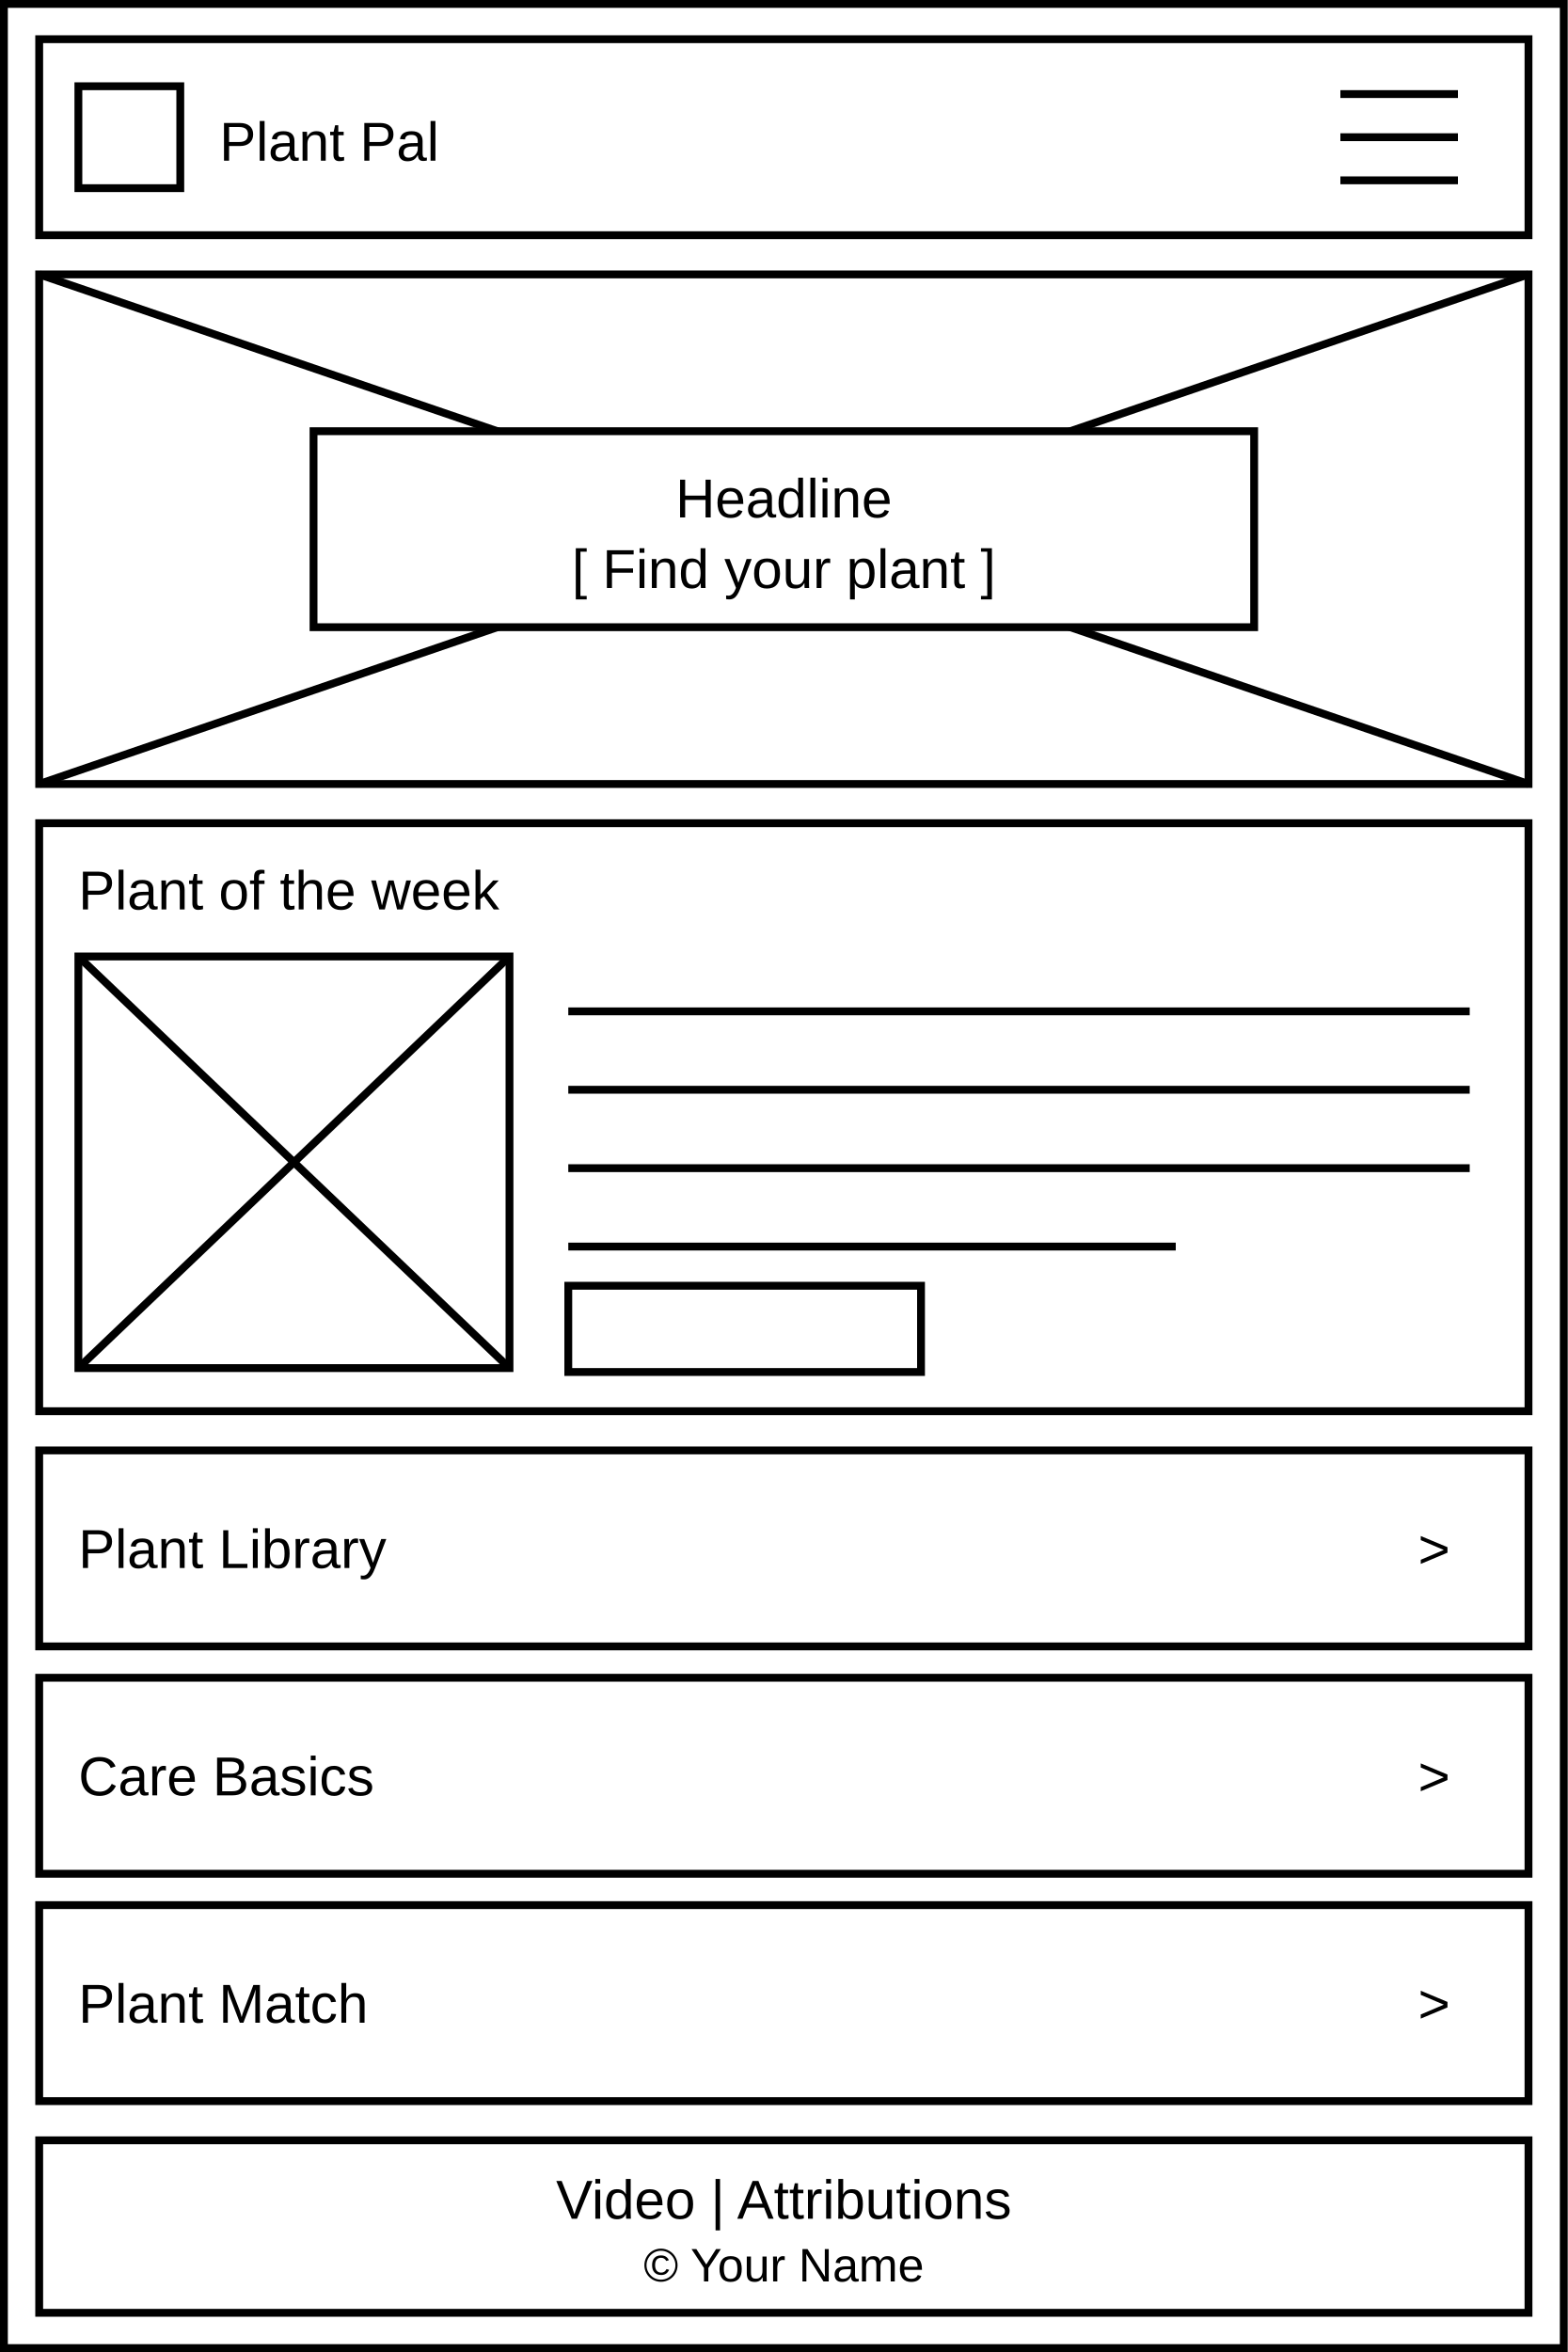
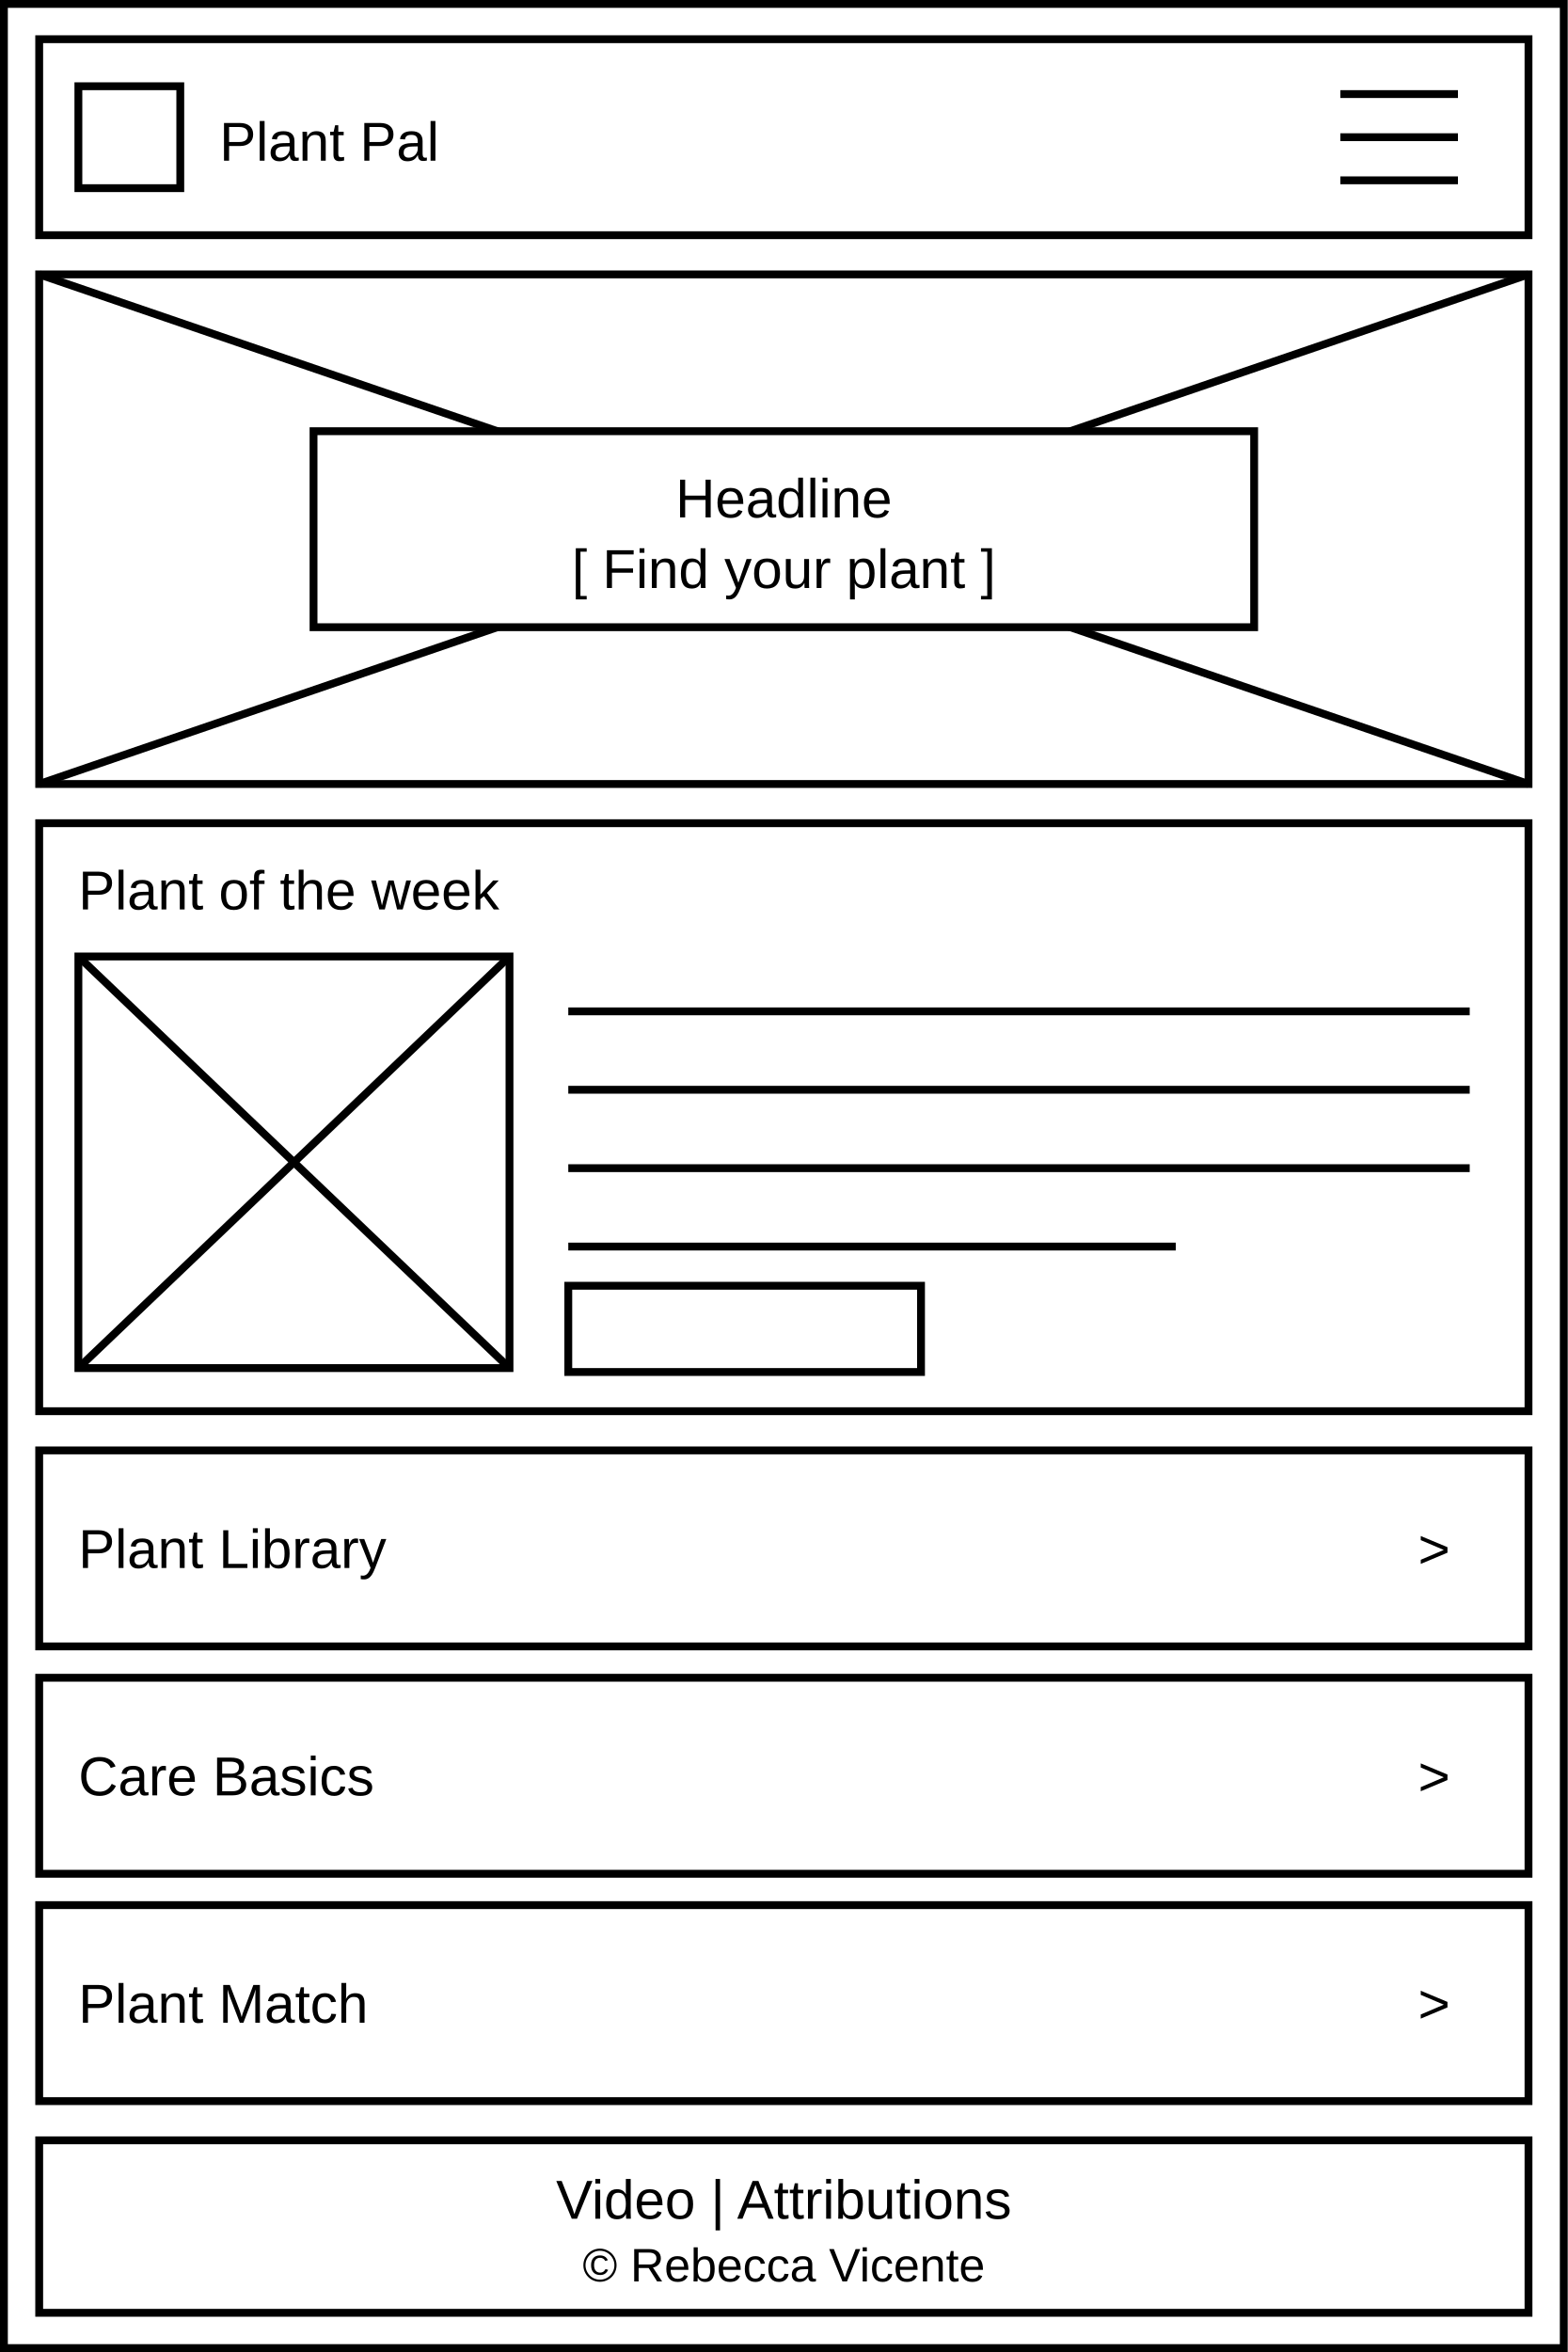
<svg xmlns="http://www.w3.org/2000/svg" viewBox="0 0 400 600" width="400" height="600" font-family="Arial, sans-serif" font-size="14" fill="none" stroke="#000" stroke-width="2">
  <rect x="1" y="1" width="398" height="598" fill="#fff" />
  <rect x="10" y="10" width="380" height="50" />
  <rect x="20" y="22" width="26" height="26" />
  <text x="56" y="41" fill="#000" stroke="none">Plant Pal</text>
  <line x1="342" y1="24" x2="372" y2="24" />
  <line x1="342" y1="35" x2="372" y2="35" />
  <line x1="342" y1="46" x2="372" y2="46" />
  <rect x="10" y="70" width="380" height="130" />
  <line x1="10" y1="70" x2="390" y2="200" />
  <line x1="390" y1="70" x2="10" y2="200" />
  <rect x="80" y="110" width="240" height="50" fill="#fff" />
  <text x="200" y="132" text-anchor="middle" fill="#000" stroke="none">Headline</text>
  <text x="200" y="150" text-anchor="middle" fill="#000" stroke="none">[ Find your plant ]</text>
  <rect x="10" y="210" width="380" height="150" />
  <text x="20" y="232" fill="#000" stroke="none">Plant of the week</text>
  <rect x="20" y="244" width="110" height="105" />
  <line x1="20" y1="244" x2="130" y2="349" />
  <line x1="130" y1="244" x2="20" y2="349" />
  <line x1="145" y1="258" x2="375" y2="258" />
  <line x1="145" y1="278" x2="375" y2="278" />
  <line x1="145" y1="298" x2="375" y2="298" />
  <line x1="145" y1="318" x2="300" y2="318" />
  <rect x="145" y="328" width="90" height="22" />
  <rect x="10" y="370" width="380" height="50" />
  <text x="20" y="400" fill="#000" stroke="none">Plant Library</text>
  <text x="370" y="400" text-anchor="end" fill="#000" stroke="none">&gt;</text>
  <rect x="10" y="428" width="380" height="50" />
  <text x="20" y="458" fill="#000" stroke="none">Care Basics</text>
  <text x="370" y="458" text-anchor="end" fill="#000" stroke="none">&gt;</text>
  <rect x="10" y="486" width="380" height="50" />
  <text x="20" y="516" fill="#000" stroke="none">Plant Match</text>
  <text x="370" y="516" text-anchor="end" fill="#000" stroke="none">&gt;</text>
  <rect x="10" y="546" width="380" height="44" />
  <text x="200" y="566" text-anchor="middle" fill="#000" stroke="none">Video | Attributions</text>
-   <text x="200" y="582" text-anchor="middle" fill="#000" stroke="none" font-size="12">© Your Name</text>
+   <text x="200" y="582" text-anchor="middle" fill="#000" stroke="none" font-size="12">© Rebecca Vicente</text>
</svg>
